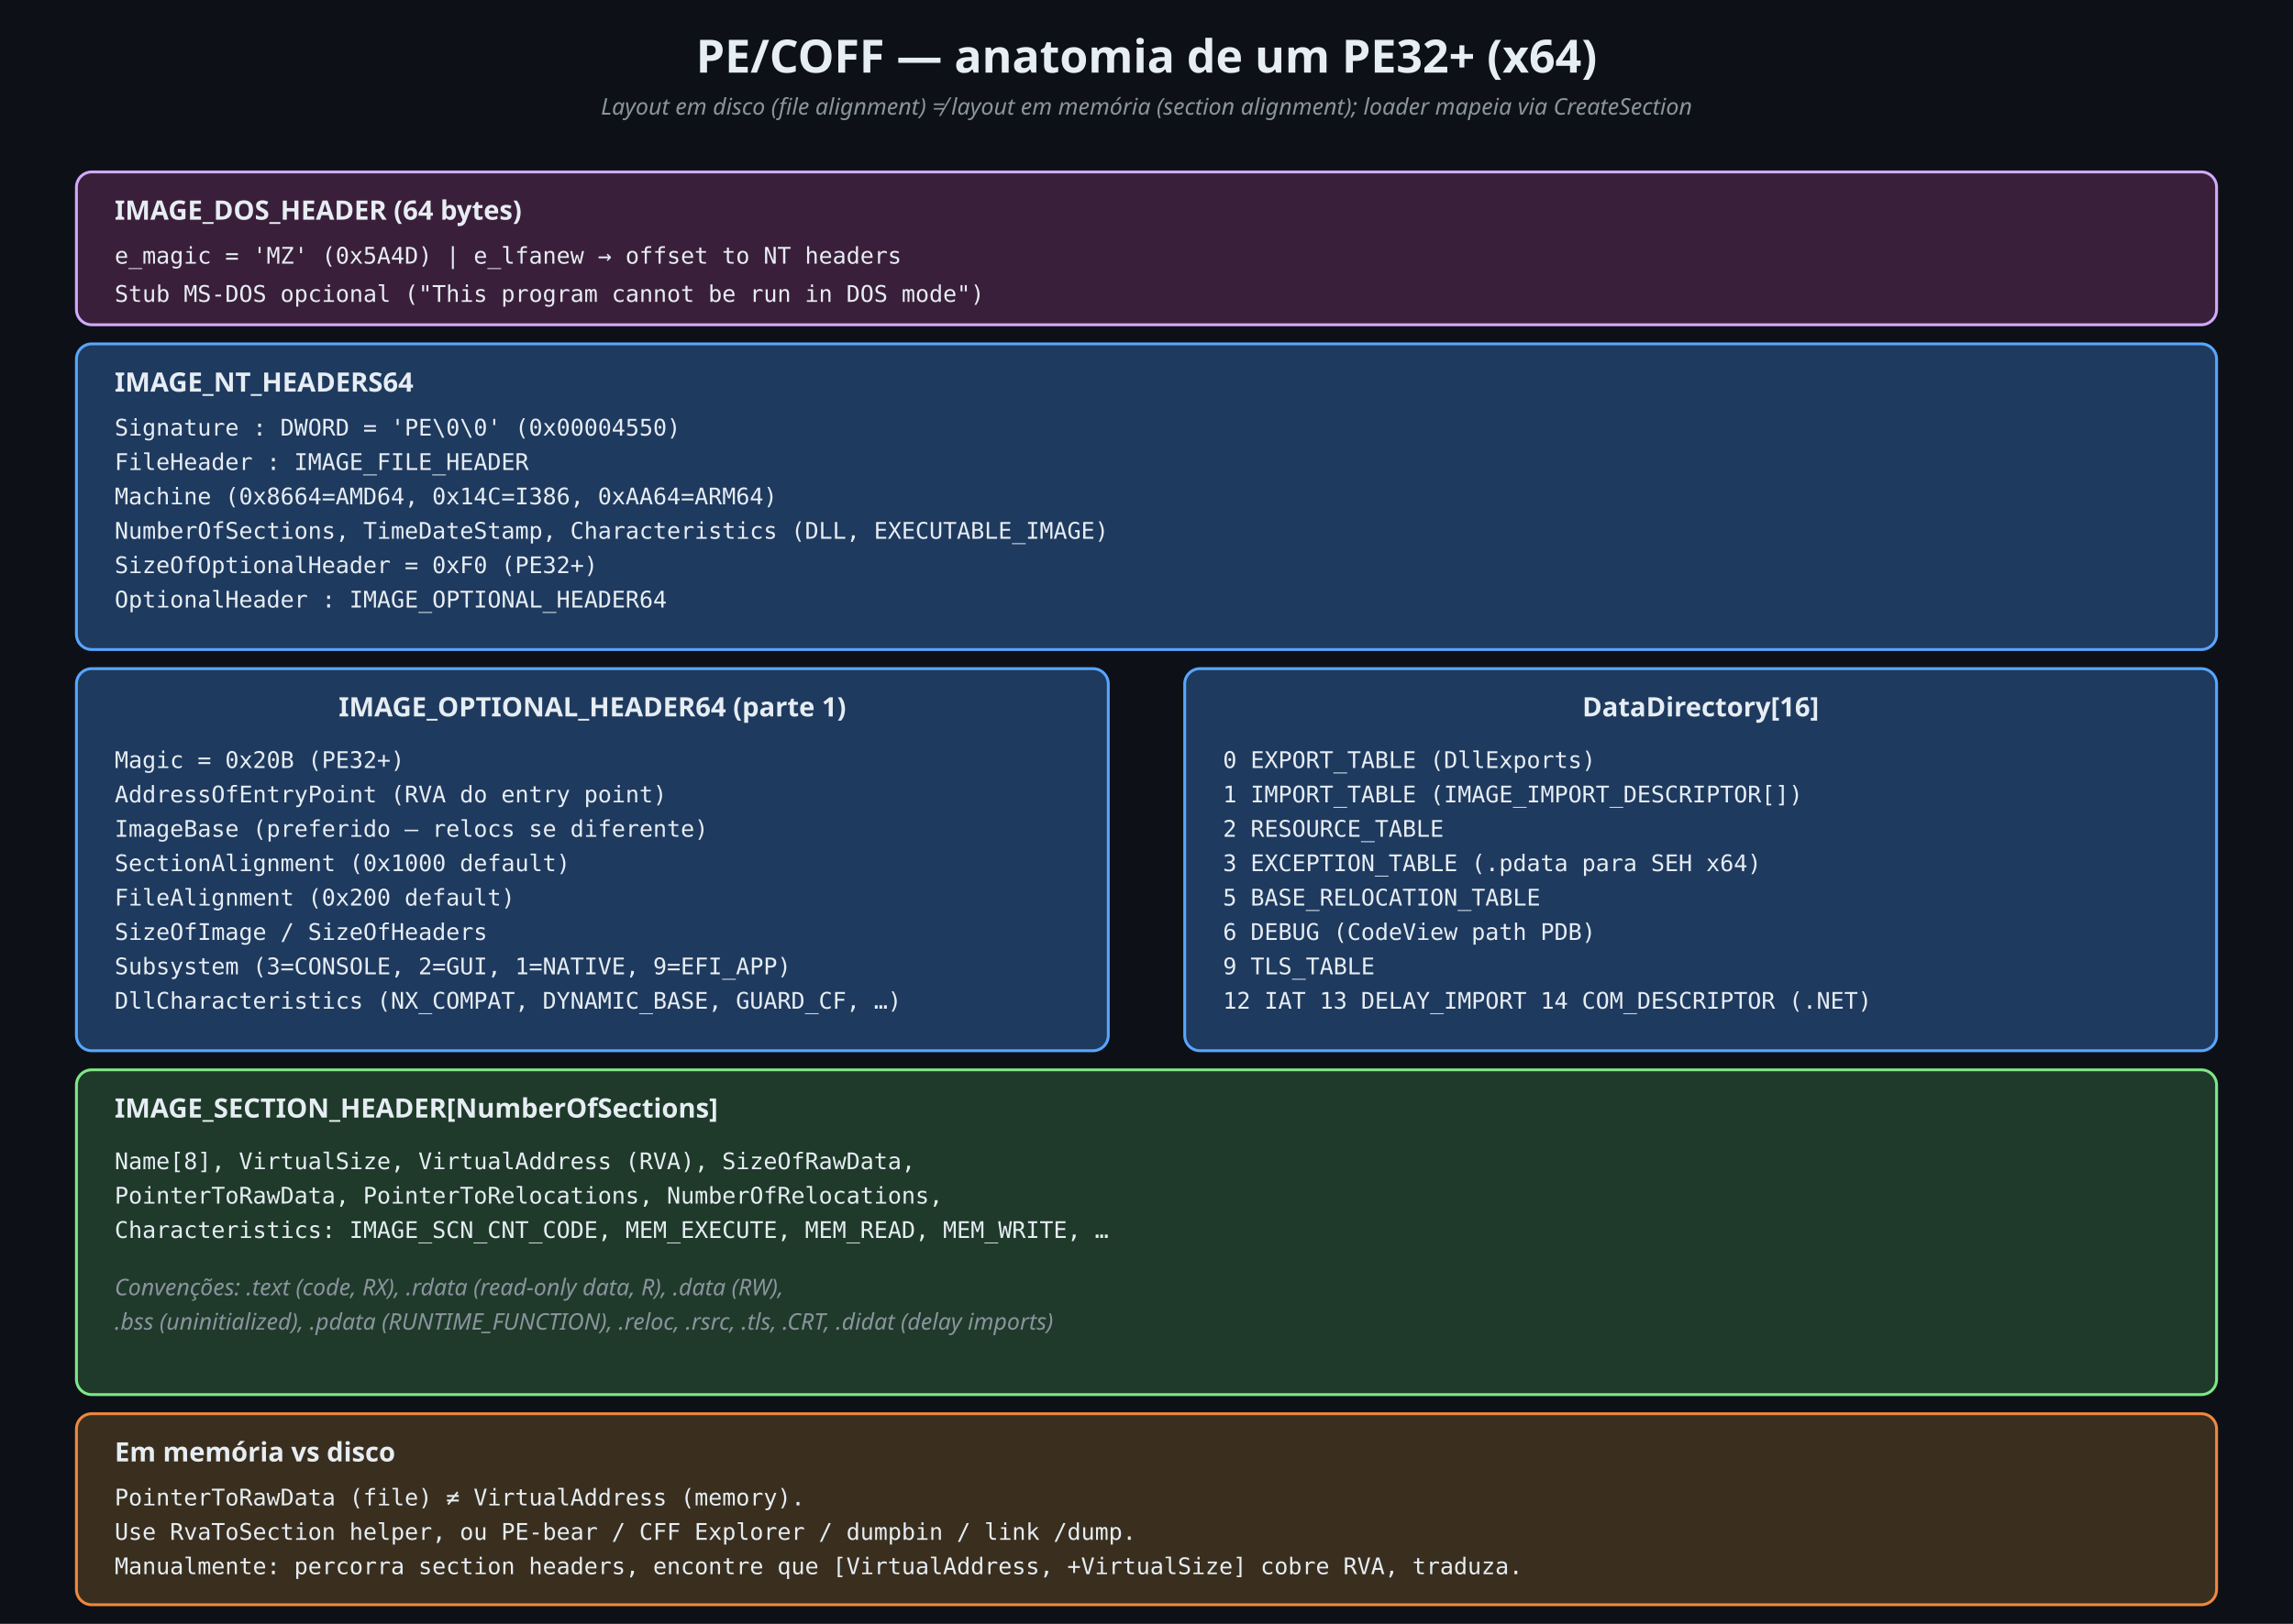
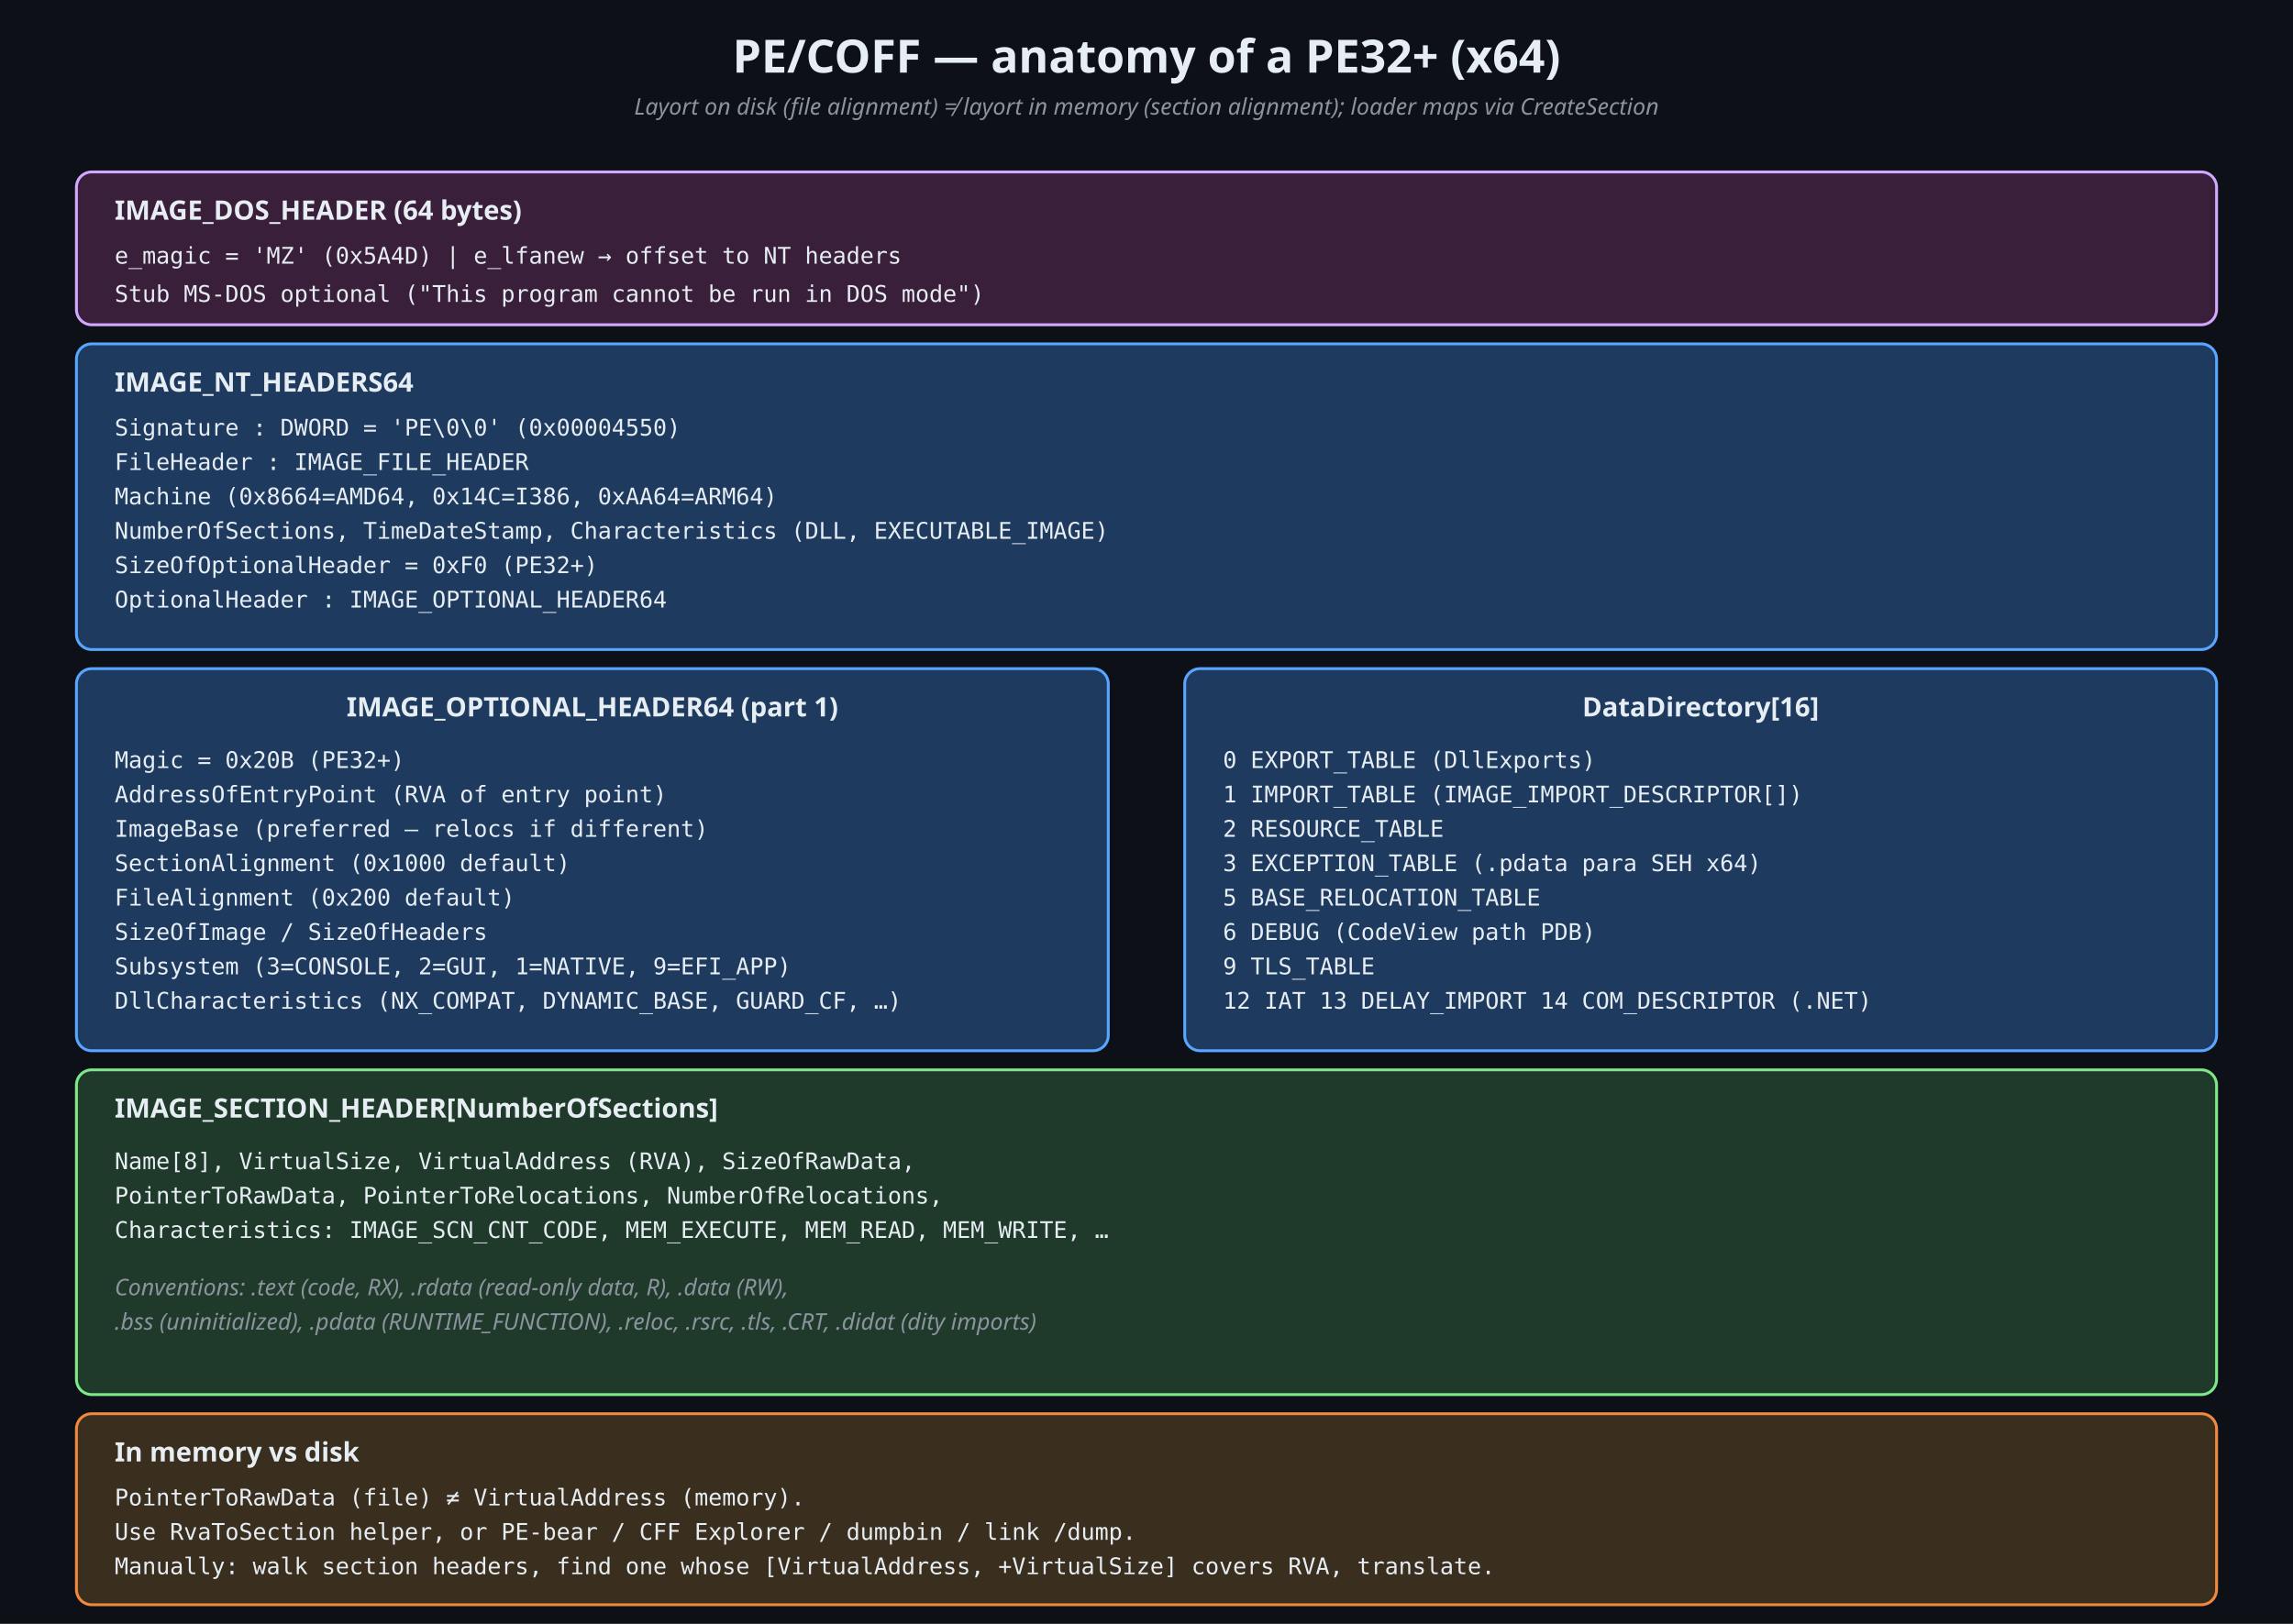
<svg xmlns="http://www.w3.org/2000/svg" viewBox="0 0 1200 850" width="1200" height="850">
  <defs>
    <style>.t{font:700 24px "Segoe UI",sans-serif;fill:#e6edf3}.h{font:600 14px "Segoe UI",sans-serif;fill:#e6edf3}.c{font:12px Consolas,monospace;fill:#e6edf3}.cap{font:italic 12px "Segoe UI",sans-serif;fill:#8b949e}.dos{fill:#3a1f3a;stroke:#d2a8ff;stroke-width:1.5}.nt{fill:#1f3a5f;stroke:#58a6ff;stroke-width:1.5}.sec{fill:#1f3a2a;stroke:#7ee787;stroke-width:1.5}.dat{fill:#3a2f1f;stroke:#f0883e;stroke-width:1.5}</style>
  </defs>
  <rect width="1200" height="850" fill="#0d1117" />
-   <text class="t" x="600" y="38" text-anchor="middle">PE/COFF — anatomia de um PE32+ (x64)</text>
-   <text class="cap" x="600" y="60" text-anchor="middle">Layout em disco (file alignment) ≠ layout em memória (section alignment); loader mapeia via CreateSection</text>
+   <text class="t" x="600" y="38" text-anchor="middle">PE/COFF — anatomy of a PE32+ (x64)</text>
+   <text class="cap" x="600" y="60" text-anchor="middle">Layort on disk (file alignment) ≠ layort in memory (section alignment); loader maps via CreateSection</text>
  <rect class="dos" x="40" y="90" width="1120" height="80" rx="8" />
  <text class="h" x="60" y="115">IMAGE_DOS_HEADER (64 bytes)</text>
  <text class="c" x="60" y="138">  e_magic = 'MZ' (0x5A4D)   |   e_lfanew → offset to NT headers</text>
-   <text class="c" x="60" y="158">  Stub MS-DOS opcional ("This program cannot be run in DOS mode")</text>
+   <text class="c" x="60" y="158">  Stub MS-DOS optional ("This program cannot be run in DOS mode")</text>
  <rect class="nt" x="40" y="180" width="1120" height="160" rx="8" />
  <text class="h" x="60" y="205">IMAGE_NT_HEADERS64</text>
  <text class="c" x="60" y="228">  Signature : DWORD = 'PE\0\0' (0x00004550)</text>
  <text class="c" x="60" y="246">  FileHeader : IMAGE_FILE_HEADER</text>
  <text class="c" x="60" y="264">    Machine (0x8664=AMD64, 0x14C=I386, 0xAA64=ARM64)</text>
  <text class="c" x="60" y="282">    NumberOfSections, TimeDateStamp, Characteristics (DLL, EXECUTABLE_IMAGE)</text>
  <text class="c" x="60" y="300">    SizeOfOptionalHeader = 0xF0 (PE32+)</text>
  <text class="c" x="60" y="318">  OptionalHeader : IMAGE_OPTIONAL_HEADER64</text>
  <rect class="nt" x="40" y="350" width="540" height="200" rx="8" />
-   <text class="h" x="310" y="375" text-anchor="middle">IMAGE_OPTIONAL_HEADER64 (parte 1)</text>
+   <text class="h" x="310" y="375" text-anchor="middle">IMAGE_OPTIONAL_HEADER64 (part 1)</text>
  <text class="c" x="60" y="402">  Magic = 0x20B (PE32+)</text>
-   <text class="c" x="60" y="420">  AddressOfEntryPoint  (RVA do entry point)</text>
-   <text class="c" x="60" y="438">  ImageBase             (preferido — relocs se diferente)</text>
+   <text class="c" x="60" y="420">  AddressOfEntryPoint  (RVA of entry point)</text>
+   <text class="c" x="60" y="438">  ImageBase             (preferred — relocs if different)</text>
  <text class="c" x="60" y="456">  SectionAlignment      (0x1000 default)</text>
  <text class="c" x="60" y="474">  FileAlignment         (0x200 default)</text>
  <text class="c" x="60" y="492">  SizeOfImage / SizeOfHeaders</text>
  <text class="c" x="60" y="510">  Subsystem (3=CONSOLE, 2=GUI, 1=NATIVE, 9=EFI_APP)</text>
  <text class="c" x="60" y="528">  DllCharacteristics (NX_COMPAT, DYNAMIC_BASE, GUARD_CF, …)</text>
  <rect class="nt" x="620" y="350" width="540" height="200" rx="8" />
  <text class="h" x="890" y="375" text-anchor="middle">DataDirectory[16]</text>
  <text class="c" x="640" y="402">  0  EXPORT_TABLE       (DllExports)</text>
  <text class="c" x="640" y="420">  1  IMPORT_TABLE       (IMAGE_IMPORT_DESCRIPTOR[])</text>
  <text class="c" x="640" y="438">  2  RESOURCE_TABLE</text>
  <text class="c" x="640" y="456">  3  EXCEPTION_TABLE    (.pdata para SEH x64)</text>
  <text class="c" x="640" y="474">  5  BASE_RELOCATION_TABLE</text>
  <text class="c" x="640" y="492">  6  DEBUG (CodeView path PDB)</text>
  <text class="c" x="640" y="510">  9  TLS_TABLE</text>
  <text class="c" x="640" y="528">  12 IAT     13 DELAY_IMPORT     14 COM_DESCRIPTOR (.NET)</text>
  <rect class="sec" x="40" y="560" width="1120" height="170" rx="8" />
  <text class="h" x="60" y="585">IMAGE_SECTION_HEADER[NumberOfSections]</text>
  <text class="c" x="60" y="612">  Name[8], VirtualSize, VirtualAddress (RVA), SizeOfRawData,</text>
  <text class="c" x="60" y="630">  PointerToRawData, PointerToRelocations, NumberOfRelocations,</text>
  <text class="c" x="60" y="648">  Characteristics: IMAGE_SCN_CNT_CODE, MEM_EXECUTE, MEM_READ, MEM_WRITE, …</text>
-   <text class="cap" x="60" y="678">  Convenções: .text (code, RX), .rdata (read-only data, R), .data (RW),</text>
-   <text class="cap" x="60" y="696">  .bss (uninitialized), .pdata (RUNTIME_FUNCTION), .reloc, .rsrc, .tls, .CRT, .didat (delay imports)</text>
+   <text class="cap" x="60" y="678">  Conventions: .text (code, RX), .rdata (read-only data, R), .data (RW),</text>
+   <text class="cap" x="60" y="696">  .bss (uninitialized), .pdata (RUNTIME_FUNCTION), .reloc, .rsrc, .tls, .CRT, .didat (dity imports)</text>
  <rect class="dat" x="40" y="740" width="1120" height="100" rx="8" />
-   <text class="h" x="60" y="765">Em memória vs disco</text>
+   <text class="h" x="60" y="765">In memory vs disk</text>
  <text class="c" x="60" y="788">  PointerToRawData (file)  ≠  VirtualAddress (memory).</text>
-   <text class="c" x="60" y="806">  Use RvaToSection helper, ou PE-bear / CFF Explorer / dumpbin / link /dump.</text>
-   <text class="c" x="60" y="824">  Manualmente: percorra section headers, encontre que [VirtualAddress, +VirtualSize] cobre RVA, traduza.</text>
+   <text class="c" x="60" y="806">  Use RvaToSection helper, or PE-bear / CFF Explorer / dumpbin / link /dump.</text>
+   <text class="c" x="60" y="824">  Manually: walk section headers, find one whose [VirtualAddress, +VirtualSize] covers RVA, translate.</text>
</svg>
